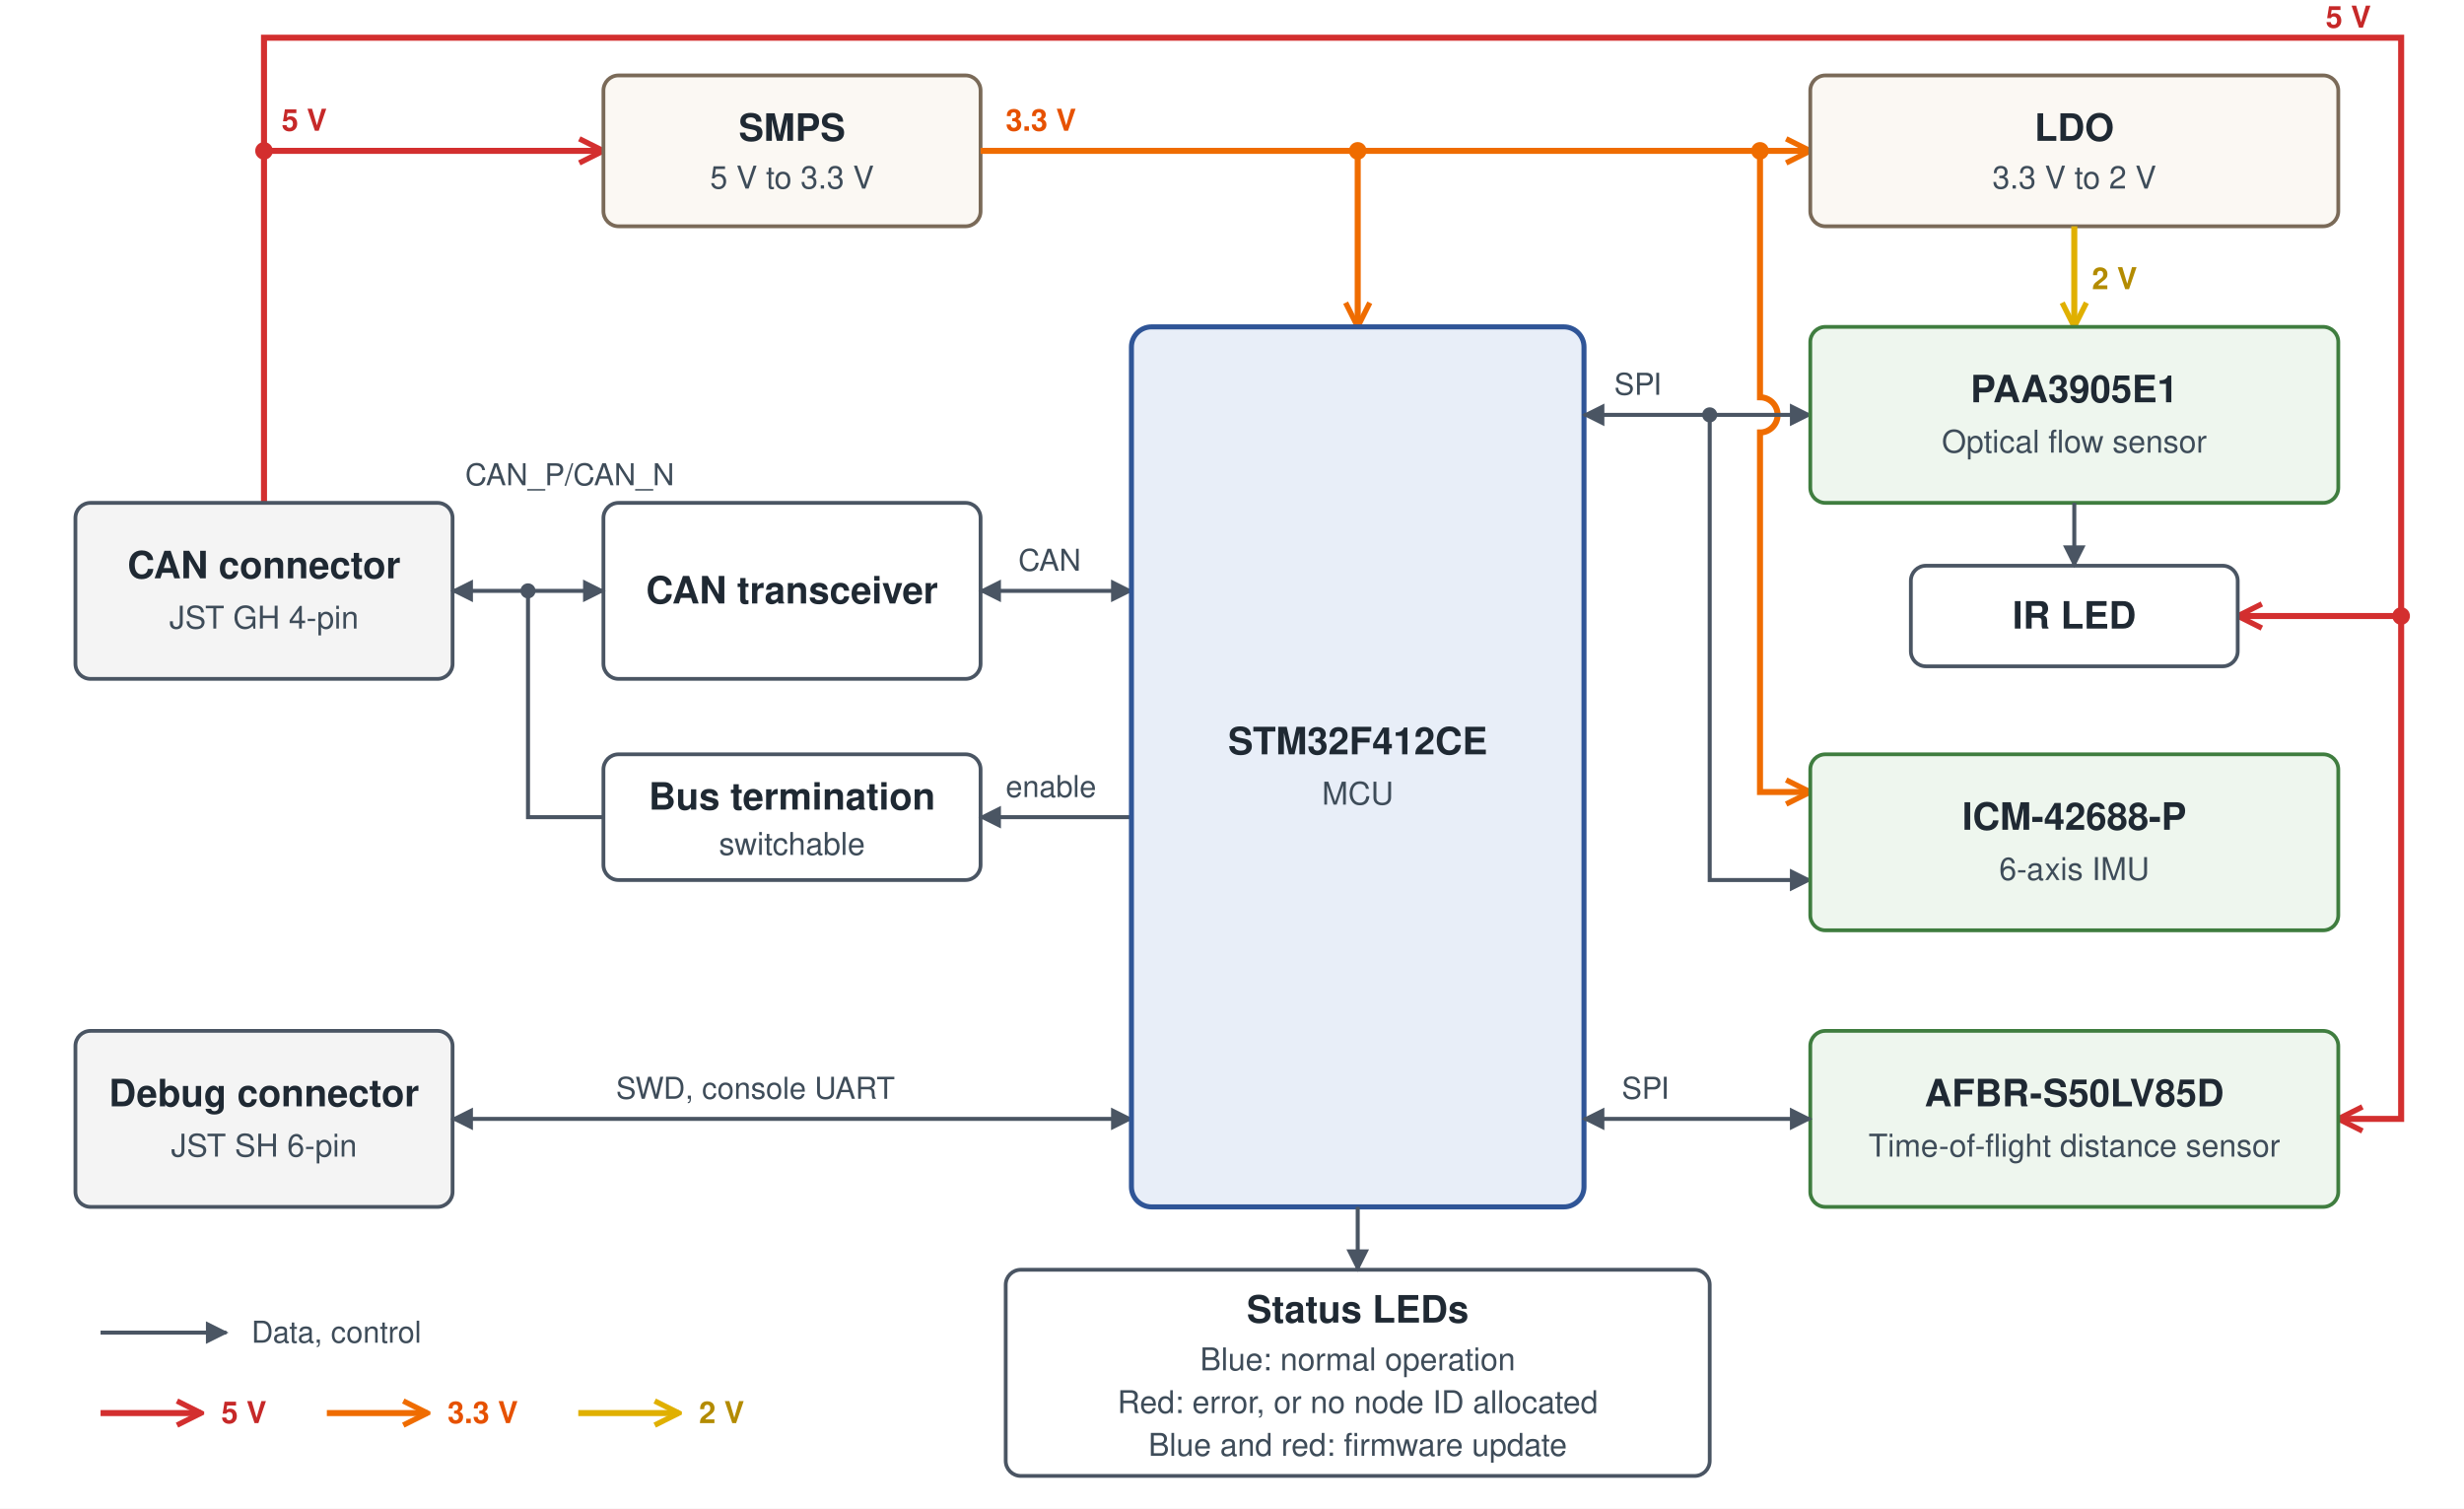
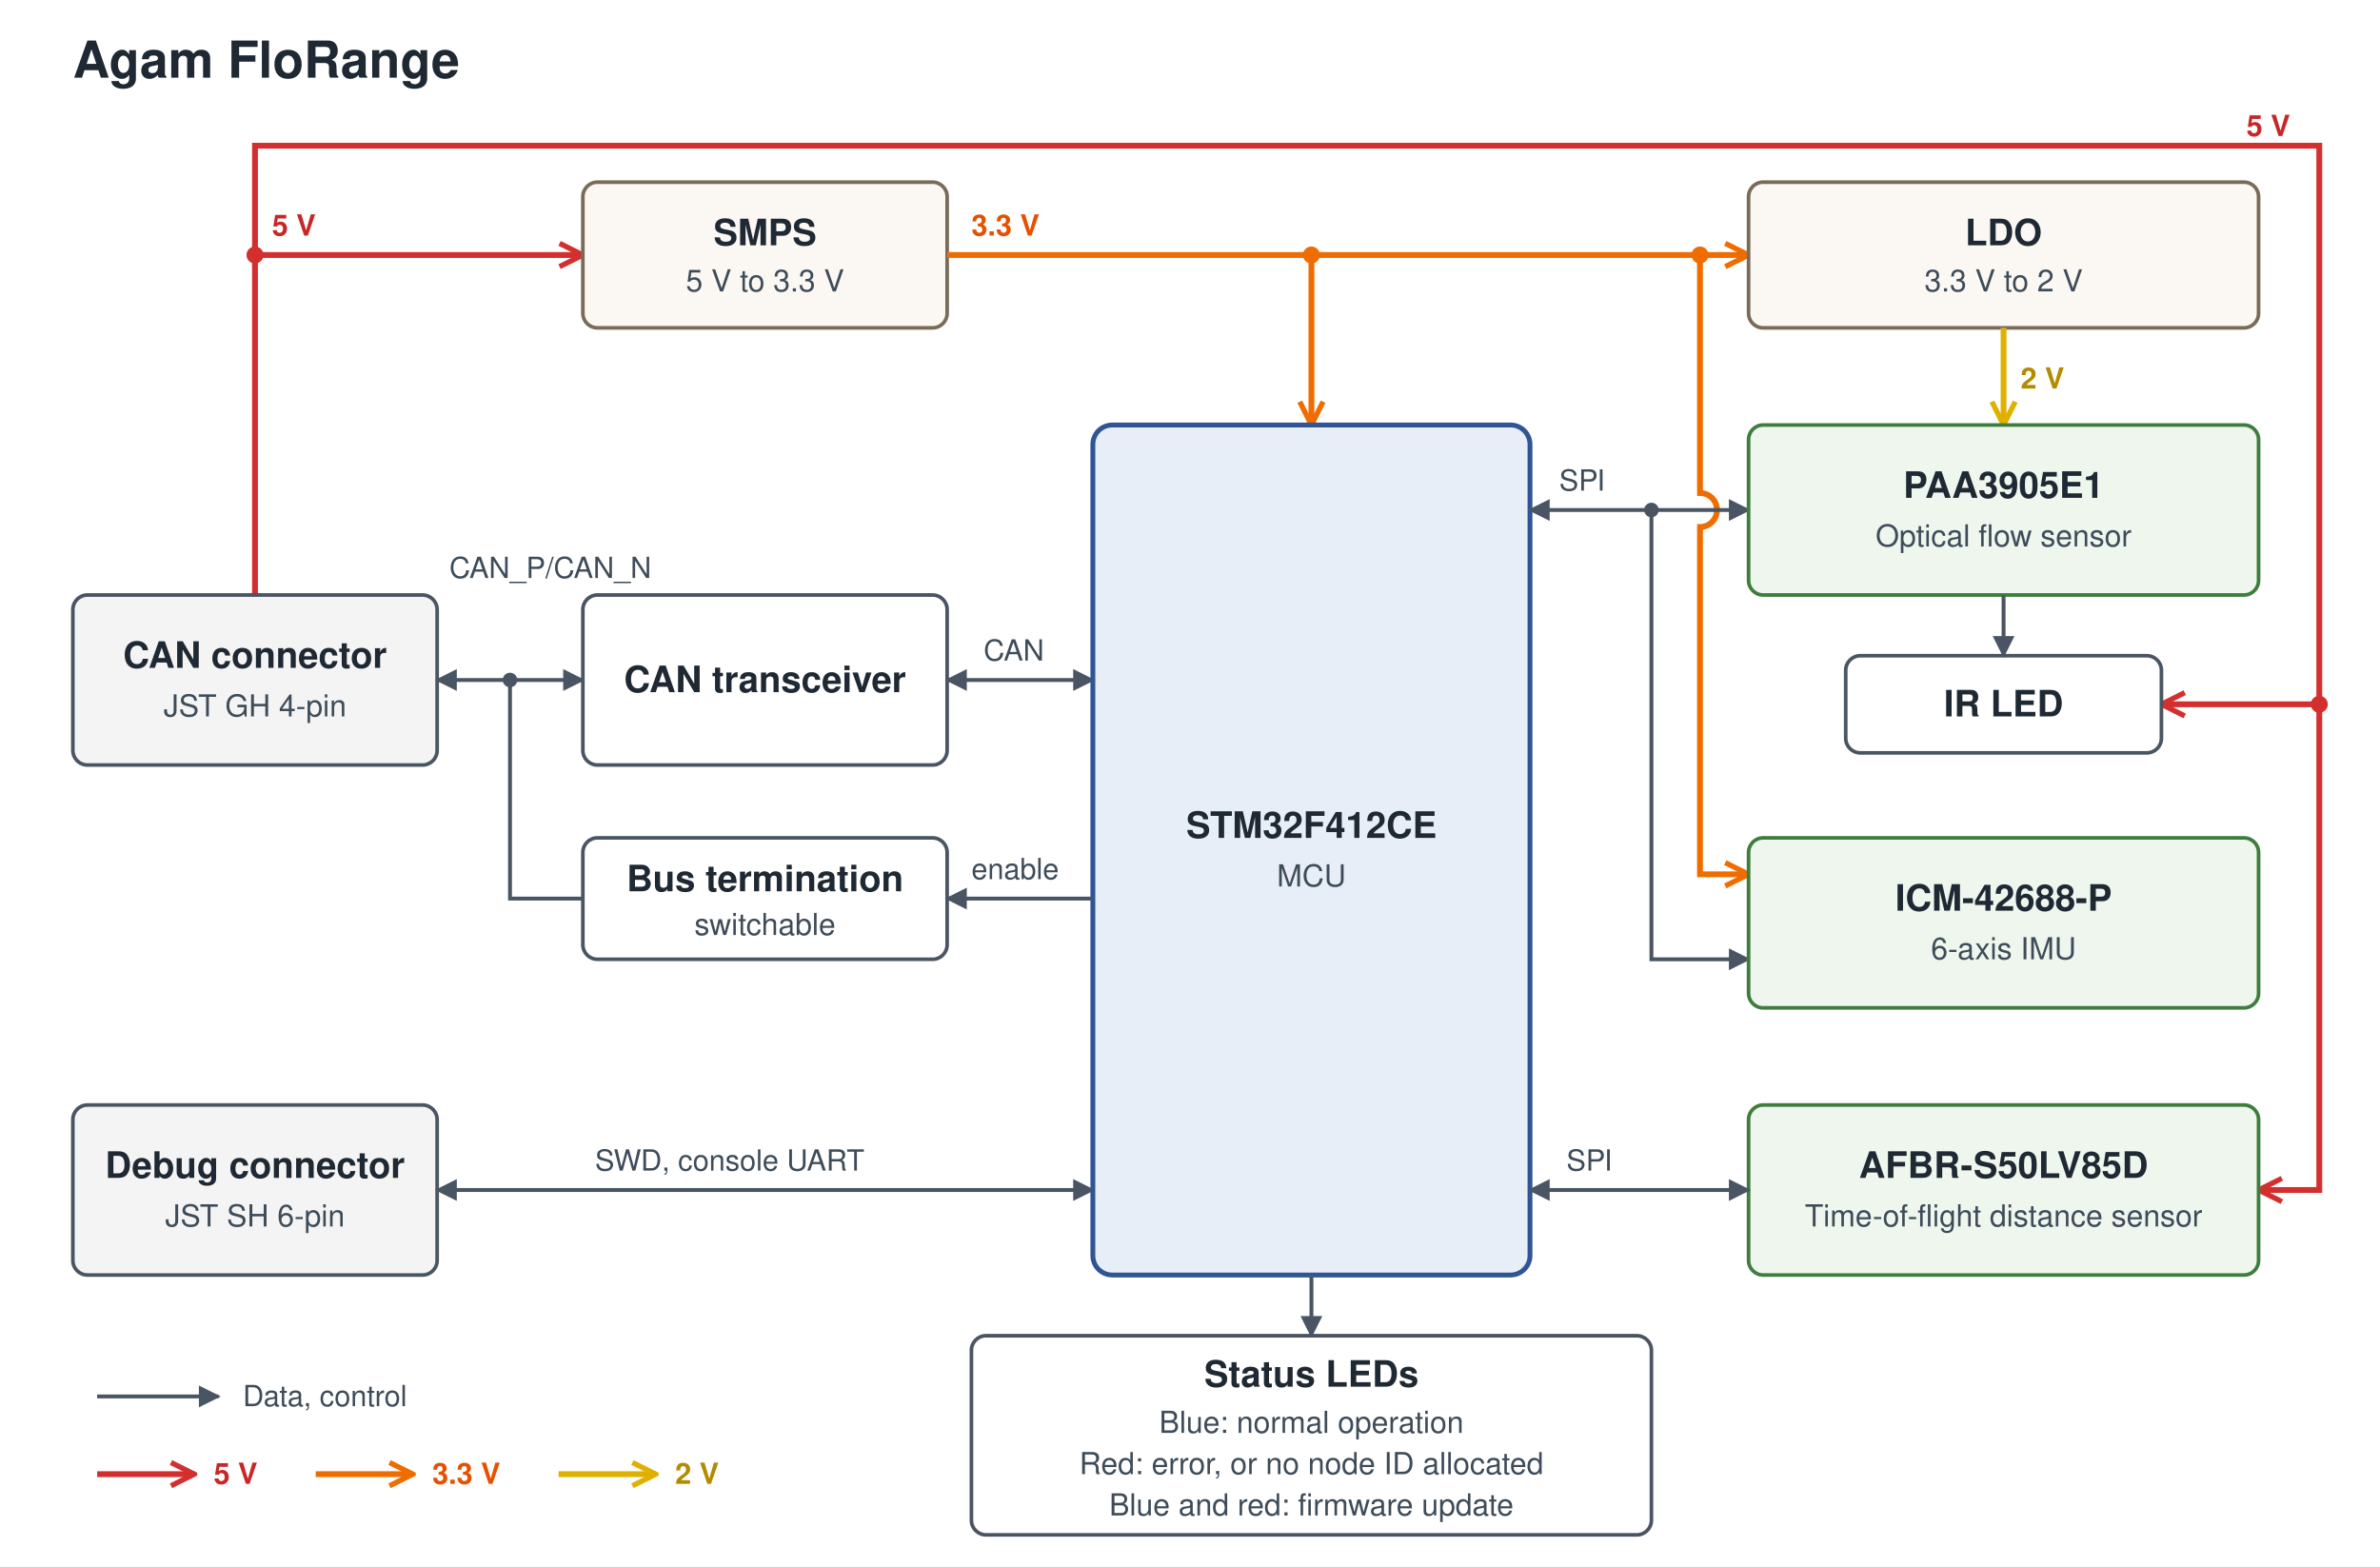
- <svg xmlns="http://www.w3.org/2000/svg" width="980" height="600" viewBox="0 0 980 600" font-family="Helvetica, Arial, sans-serif">
+ <svg xmlns="http://www.w3.org/2000/svg" width="980" height="645" viewBox="0 0 980 645" font-family="Helvetica, Arial, sans-serif">
  <defs>
    <marker id="a" viewBox="0 0 10 10" refX="9" refY="5" markerUnits="userSpaceOnUse" markerWidth="9" markerHeight="9" orient="auto-start-reverse">
      <path d="M0,0 L10,5 L0,10 z" fill="#4a5563" />
    </marker>
    <marker id="p5" viewBox="0 0 10 10" refX="9" refY="5" markerUnits="userSpaceOnUse" markerWidth="12" markerHeight="12" orient="auto">
      <path d="M1,1 L9,5 L1,9" fill="none" stroke="#d32f2f" stroke-width="1.8" />
    </marker>
    <marker id="p33" viewBox="0 0 10 10" refX="9" refY="5" markerUnits="userSpaceOnUse" markerWidth="12" markerHeight="12" orient="auto">
      <path d="M1,1 L9,5 L1,9" fill="none" stroke="#ef6c00" stroke-width="1.8" />
    </marker>
    <marker id="p2" viewBox="0 0 10 10" refX="9" refY="5" markerUnits="userSpaceOnUse" markerWidth="12" markerHeight="12" orient="auto">
      <path d="M1,1 L9,5 L1,9" fill="none" stroke="#e0b000" stroke-width="1.8" />
    </marker>
    <style>
      .box { fill: #ffffff; stroke: #4a5563; stroke-width: 1.5; }
      .mcu { fill: #e8eef8; stroke: #2f5597; stroke-width: 2; }
      .sensor { fill: #eef6ee; stroke: #3f7d3f; stroke-width: 1.5; }
      .conn { fill: #f4f4f4; stroke: #4a5563; stroke-width: 1.5; }
      .pwr { fill: #fbf8f3; stroke: #7a6a58; stroke-width: 1.5; }
+       .title { font-size: 21px; font-weight: bold; fill: #1f2933; }
      .name { font-size: 15px; font-weight: bold; fill: #1f2933; text-anchor: middle; }
      .sub { font-size: 12.5px; fill: #3e4c59; text-anchor: middle; }
      .line { stroke: #4a5563; stroke-width: 1.6; fill: none; }
      .v5 { stroke: #d32f2f; stroke-width: 2.4; fill: none; }
      .v33 { stroke: #ef6c00; stroke-width: 2.4; fill: none; }
      .v2 { stroke: #e0b000; stroke-width: 2.4; fill: none; }
      .lbl { font-size: 12px; fill: #3e4c59; }
      .l5 { font-size: 12px; font-weight: bold; fill: #c62828; }
      .l33 { font-size: 12px; font-weight: bold; fill: #e65100; }
      .l2 { font-size: 12px; font-weight: bold; fill: #b38b00; }
    </style>
  </defs>
-   <rect width="980" height="600" fill="#ffffff" />
-   <path class="v5" d="M105,200 V15 H955 V445 H930" marker-end="url(#p5)" />
-   <text class="l5" x="925" y="11">5 V</text>
-   <path class="v5" d="M955,245 H890" marker-end="url(#p5)" />
-   <circle cx="955" cy="245" r="3.5" fill="#d32f2f" />
-   <path class="v5" d="M105,60 H240" marker-end="url(#p5)" />
-   <circle cx="105" cy="60" r="3.5" fill="#d32f2f" />
-   <text class="l5" x="112" y="52">5 V</text>
-   <rect class="pwr" x="240" y="30" width="150" height="60" rx="6" />
-   <text class="name" x="315" y="56">SMPS</text>
-   <text class="sub" x="315" y="75">5 V to 3.3 V</text>
-   <path class="v33" d="M390,60 H720" marker-end="url(#p33)" />
-   <text class="l33" x="400" y="52">3.3 V</text>
-   <path class="v33" d="M540,60 V130" marker-end="url(#p33)" />
-   <circle cx="540" cy="60" r="3.5" fill="#ef6c00" />
-   <path class="v33" d="M700,60 V158 A7,7 0 0 1 700,172 V315 H720" marker-end="url(#p33)" />
-   <circle cx="700" cy="60" r="3.5" fill="#ef6c00" />
-   <rect class="pwr" x="720" y="30" width="210" height="60" rx="6" />
-   <text class="name" x="825" y="56">LDO</text>
-   <text class="sub" x="825" y="75">3.3 V to 2 V</text>
-   <path class="v2" d="M825,90 V130" marker-end="url(#p2)" />
-   <text class="l2" x="832" y="115">2 V</text>
-   <rect class="conn" x="30" y="200" width="150" height="70" rx="6" />
-   <text class="name" x="105" y="230">CAN connector</text>
-   <text class="sub" x="105" y="250">JST GH 4-pin</text>
-   <rect class="box" x="240" y="200" width="150" height="70" rx="6" />
-   <text class="name" x="315" y="240">CAN transceiver</text>
-   <path class="line" d="M180,235 H240" marker-start="url(#a)" marker-end="url(#a)" />
-   <text class="lbl" x="185" y="193">CAN_P/CAN_N</text>
-   <path class="line" d="M390,235 H450" marker-start="url(#a)" marker-end="url(#a)" />
-   <text class="lbl" x="405" y="227">CAN</text>
-   <rect class="box" x="240" y="300" width="150" height="50" rx="6" />
-   <text class="name" x="315" y="322">Bus termination</text>
-   <text class="sub" x="315" y="340">switchable</text>
-   <path class="line" d="M210,235 V325 H240" />
-   <circle cx="210" cy="235" r="3" fill="#4a5563" />
-   <path class="line" d="M450,325 H390" marker-end="url(#a)" />
-   <text class="lbl" x="400" y="317">enable</text>
-   <rect class="conn" x="30" y="410" width="150" height="70" rx="6" />
-   <text class="name" x="105" y="440">Debug connector</text>
-   <text class="sub" x="105" y="460">JST SH 6-pin</text>
-   <path class="line" d="M180,445 H450" marker-start="url(#a)" marker-end="url(#a)" />
-   <text class="lbl" x="245" y="437">SWD, console UART</text>
-   <rect class="mcu" x="450" y="130" width="180" height="350" rx="8" />
-   <text class="name" x="540" y="300">STM32F412CE</text>
-   <text class="sub" x="540" y="320">MCU</text>
-   <rect class="box" x="400" y="505" width="280" height="82" rx="6" />
-   <text class="name" x="540" y="526">Status LEDs</text>
-   <text class="sub" x="540" y="545">Blue: normal operation</text>
-   <text class="sub" x="540" y="562">Red: error, or no node ID allocated</text>
-   <text class="sub" x="540" y="579">Blue and red: firmware update</text>
-   <path class="line" d="M540,480 V505" marker-end="url(#a)" />
-   <path class="line" d="M630,165 H720" marker-start="url(#a)" marker-end="url(#a)" />
-   <path class="line" d="M680,165 V350 H720" marker-end="url(#a)" />
-   <circle cx="680" cy="165" r="3" fill="#4a5563" />
-   <text class="lbl" x="642" y="157">SPI</text>
-   <rect class="sensor" x="720" y="130" width="210" height="70" rx="6" />
-   <text class="name" x="825" y="160">PAA3905E1</text>
-   <text class="sub" x="825" y="180">Optical flow sensor</text>
-   <rect class="box" x="760" y="225" width="130" height="40" rx="6" />
-   <text class="name" x="825" y="250">IR LED</text>
-   <path class="line" d="M825,200 V225" marker-end="url(#a)" />
-   <rect class="sensor" x="720" y="300" width="210" height="70" rx="6" />
-   <text class="name" x="825" y="330">ICM-42688-P</text>
-   <text class="sub" x="825" y="350">6-axis IMU</text>
-   <rect class="sensor" x="720" y="410" width="210" height="70" rx="6" />
-   <text class="name" x="825" y="440">AFBR-S50LV85D</text>
-   <text class="sub" x="825" y="460">Time-of-flight distance sensor</text>
-   <path class="line" d="M630,445 H720" marker-start="url(#a)" marker-end="url(#a)" />
-   <text class="lbl" x="645" y="437">SPI</text>
-   <path class="line" d="M40,530 H90" marker-end="url(#a)" />
-   <text class="lbl" x="100" y="534">Data, control</text>
-   <path class="v5" d="M40,562 H80" marker-end="url(#p5)" />
-   <text class="l5" x="88" y="566">5 V</text>
-   <path class="v33" d="M130,562 H170" marker-end="url(#p33)" />
-   <text class="l33" x="178" y="566">3.3 V</text>
-   <path class="v2" d="M230,562 H270" marker-end="url(#p2)" />
-   <text class="l2" x="278" y="566">2 V</text>
+   <rect width="980" height="645" fill="#ffffff" />
+   <text class="title" x="30" y="32">Agam FloRange</text>
+   <g transform="translate(0,45)">
+     <path class="v5" d="M105,200 V15 H955 V445 H930" marker-end="url(#p5)" />
+     <text class="l5" x="925" y="11">5 V</text>
+     <path class="v5" d="M955,245 H890" marker-end="url(#p5)" />
+     <circle cx="955" cy="245" r="3.5" fill="#d32f2f" />
+     <path class="v5" d="M105,60 H240" marker-end="url(#p5)" />
+     <circle cx="105" cy="60" r="3.5" fill="#d32f2f" />
+     <text class="l5" x="112" y="52">5 V</text>
+     <rect class="pwr" x="240" y="30" width="150" height="60" rx="6" />
+     <text class="name" x="315" y="56">SMPS</text>
+     <text class="sub" x="315" y="75">5 V to 3.3 V</text>
+     <path class="v33" d="M390,60 H720" marker-end="url(#p33)" />
+     <text class="l33" x="400" y="52">3.3 V</text>
+     <path class="v33" d="M540,60 V130" marker-end="url(#p33)" />
+     <circle cx="540" cy="60" r="3.5" fill="#ef6c00" />
+     <path class="v33" d="M700,60 V158 A7,7 0 0 1 700,172 V315 H720" marker-end="url(#p33)" />
+     <circle cx="700" cy="60" r="3.5" fill="#ef6c00" />
+     <rect class="pwr" x="720" y="30" width="210" height="60" rx="6" />
+     <text class="name" x="825" y="56">LDO</text>
+     <text class="sub" x="825" y="75">3.3 V to 2 V</text>
+     <path class="v2" d="M825,90 V130" marker-end="url(#p2)" />
+     <text class="l2" x="832" y="115">2 V</text>
+     <rect class="conn" x="30" y="200" width="150" height="70" rx="6" />
+     <text class="name" x="105" y="230">CAN connector</text>
+     <text class="sub" x="105" y="250">JST GH 4-pin</text>
+     <rect class="box" x="240" y="200" width="150" height="70" rx="6" />
+     <text class="name" x="315" y="240">CAN transceiver</text>
+     <path class="line" d="M180,235 H240" marker-start="url(#a)" marker-end="url(#a)" />
+     <text class="lbl" x="185" y="193">CAN_P/CAN_N</text>
+     <path class="line" d="M390,235 H450" marker-start="url(#a)" marker-end="url(#a)" />
+     <text class="lbl" x="405" y="227">CAN</text>
+     <rect class="box" x="240" y="300" width="150" height="50" rx="6" />
+     <text class="name" x="315" y="322">Bus termination</text>
+     <text class="sub" x="315" y="340">switchable</text>
+     <path class="line" d="M210,235 V325 H240" />
+     <circle cx="210" cy="235" r="3" fill="#4a5563" />
+     <path class="line" d="M450,325 H390" marker-end="url(#a)" />
+     <text class="lbl" x="400" y="317">enable</text>
+     <rect class="conn" x="30" y="410" width="150" height="70" rx="6" />
+     <text class="name" x="105" y="440">Debug connector</text>
+     <text class="sub" x="105" y="460">JST SH 6-pin</text>
+     <path class="line" d="M180,445 H450" marker-start="url(#a)" marker-end="url(#a)" />
+     <text class="lbl" x="245" y="437">SWD, console UART</text>
+     <rect class="mcu" x="450" y="130" width="180" height="350" rx="8" />
+     <text class="name" x="540" y="300">STM32F412CE</text>
+     <text class="sub" x="540" y="320">MCU</text>
+     <rect class="box" x="400" y="505" width="280" height="82" rx="6" />
+     <text class="name" x="540" y="526">Status LEDs</text>
+     <text class="sub" x="540" y="545">Blue: normal operation</text>
+     <text class="sub" x="540" y="562">Red: error, or no node ID allocated</text>
+     <text class="sub" x="540" y="579">Blue and red: firmware update</text>
+     <path class="line" d="M540,480 V505" marker-end="url(#a)" />
+     <path class="line" d="M630,165 H720" marker-start="url(#a)" marker-end="url(#a)" />
+     <path class="line" d="M680,165 V350 H720" marker-end="url(#a)" />
+     <circle cx="680" cy="165" r="3" fill="#4a5563" />
+     <text class="lbl" x="642" y="157">SPI</text>
+     <rect class="sensor" x="720" y="130" width="210" height="70" rx="6" />
+     <text class="name" x="825" y="160">PAA3905E1</text>
+     <text class="sub" x="825" y="180">Optical flow sensor</text>
+     <rect class="box" x="760" y="225" width="130" height="40" rx="6" />
+     <text class="name" x="825" y="250">IR LED</text>
+     <path class="line" d="M825,200 V225" marker-end="url(#a)" />
+     <rect class="sensor" x="720" y="300" width="210" height="70" rx="6" />
+     <text class="name" x="825" y="330">ICM-42688-P</text>
+     <text class="sub" x="825" y="350">6-axis IMU</text>
+     <rect class="sensor" x="720" y="410" width="210" height="70" rx="6" />
+     <text class="name" x="825" y="440">AFBR-S50LV85D</text>
+     <text class="sub" x="825" y="460">Time-of-flight distance sensor</text>
+     <path class="line" d="M630,445 H720" marker-start="url(#a)" marker-end="url(#a)" />
+     <text class="lbl" x="645" y="437">SPI</text>
+     <path class="line" d="M40,530 H90" marker-end="url(#a)" />
+     <text class="lbl" x="100" y="534">Data, control</text>
+     <path class="v5" d="M40,562 H80" marker-end="url(#p5)" />
+     <text class="l5" x="88" y="566">5 V</text>
+     <path class="v33" d="M130,562 H170" marker-end="url(#p33)" />
+     <text class="l33" x="178" y="566">3.3 V</text>
+     <path class="v2" d="M230,562 H270" marker-end="url(#p2)" />
+     <text class="l2" x="278" y="566">2 V</text>
+   </g>
</svg>
